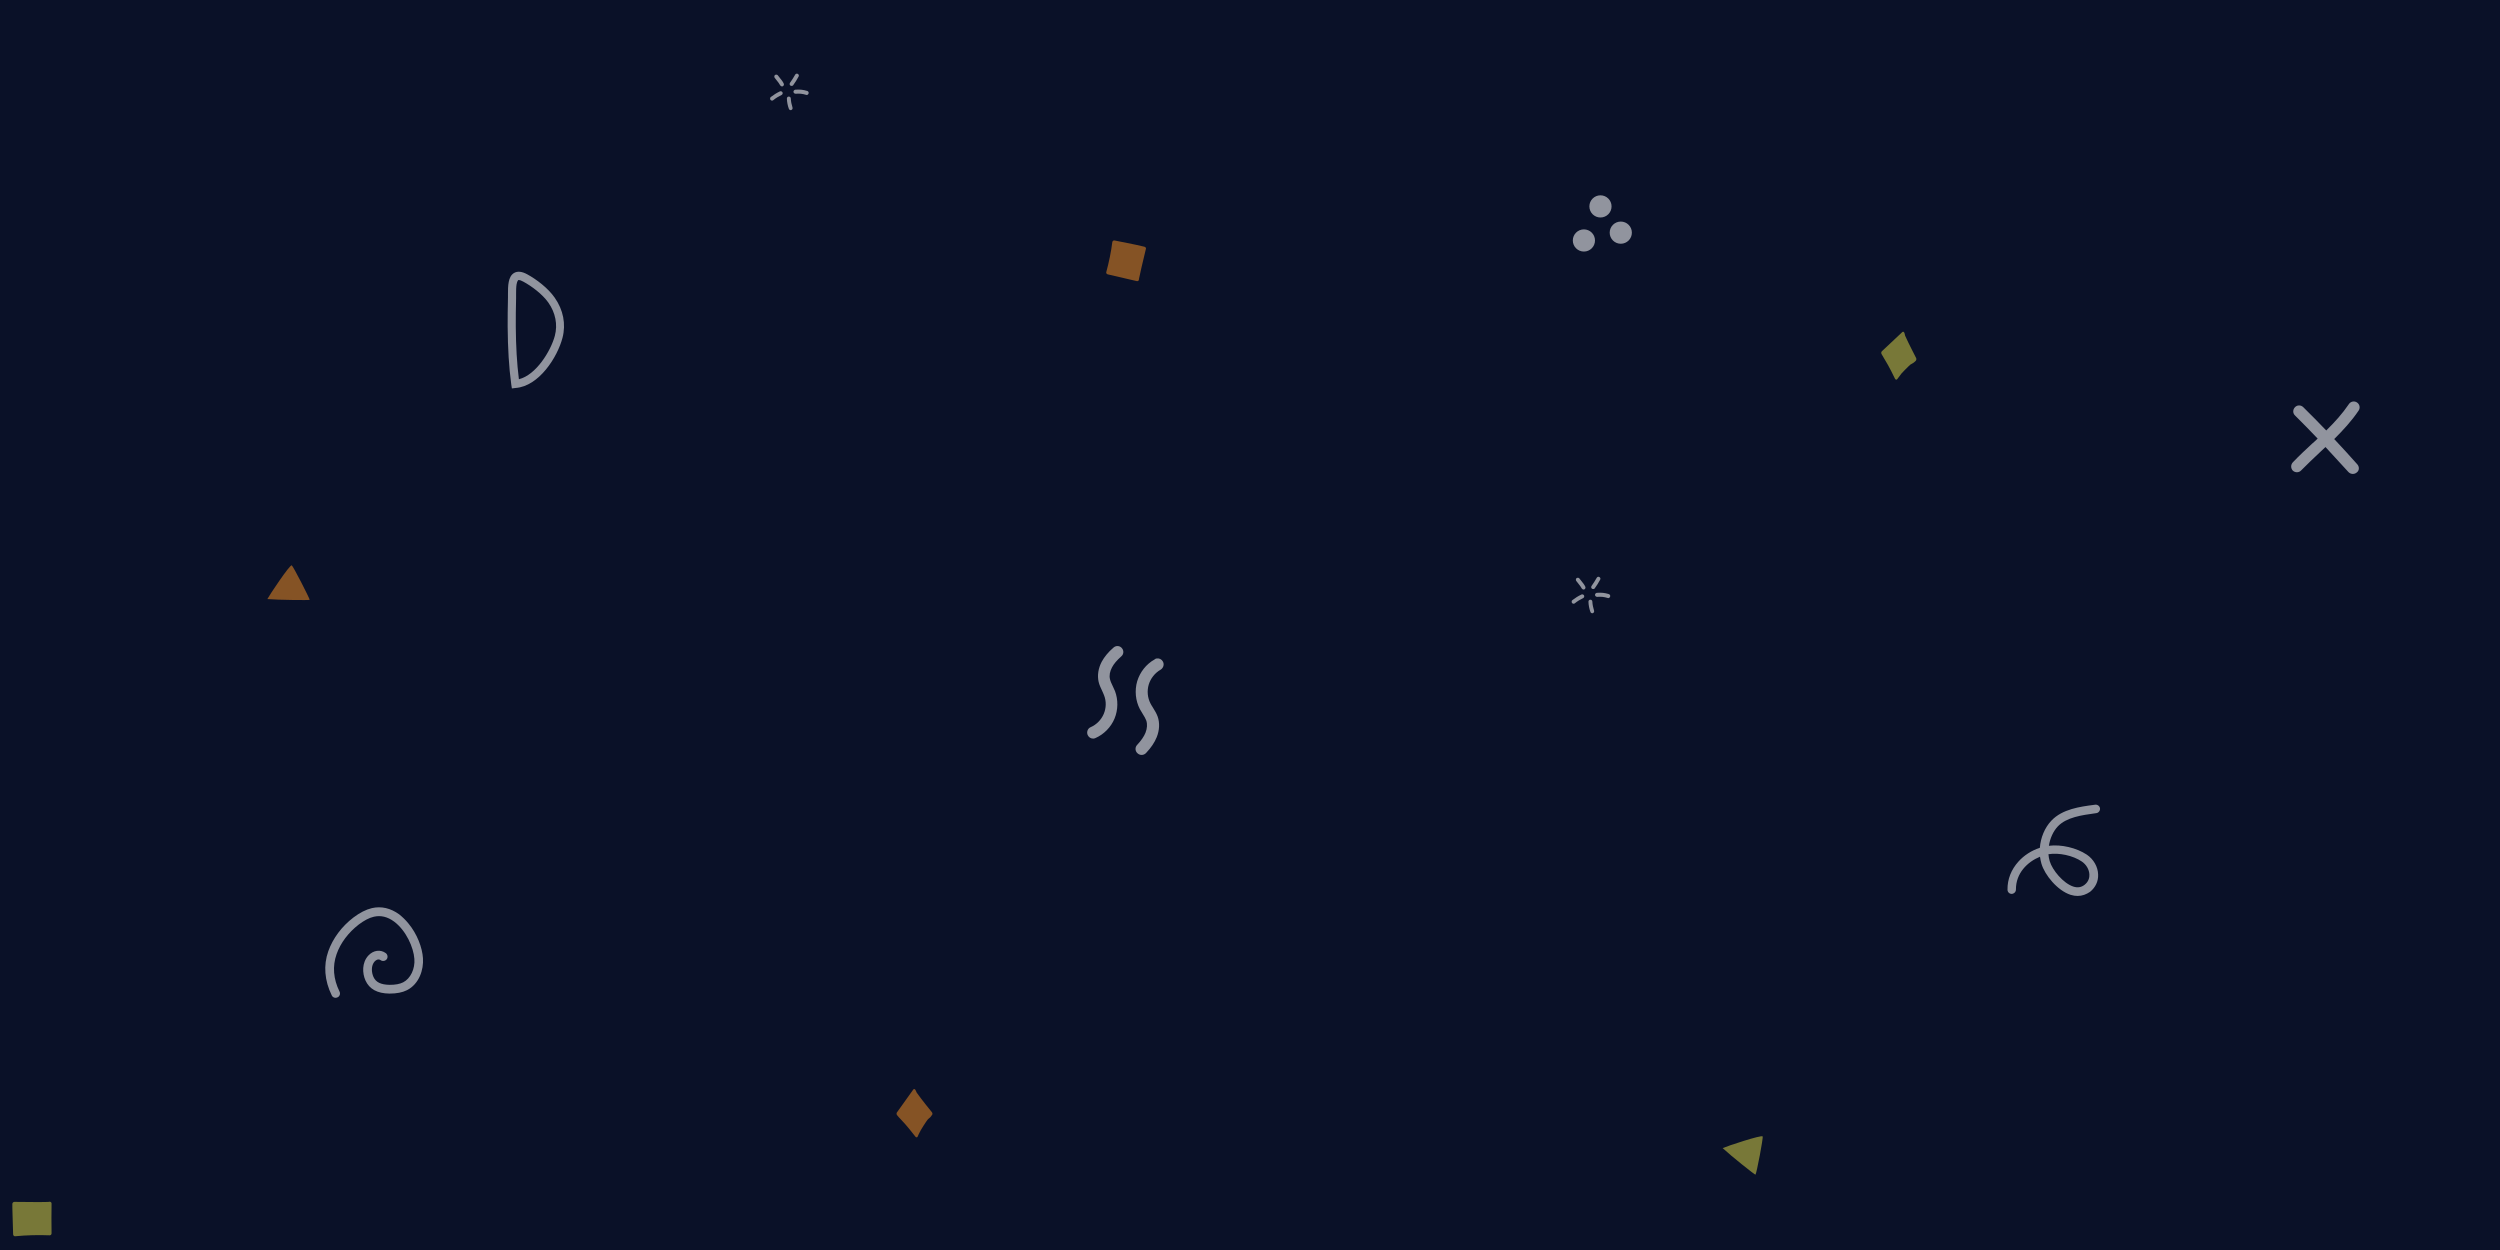
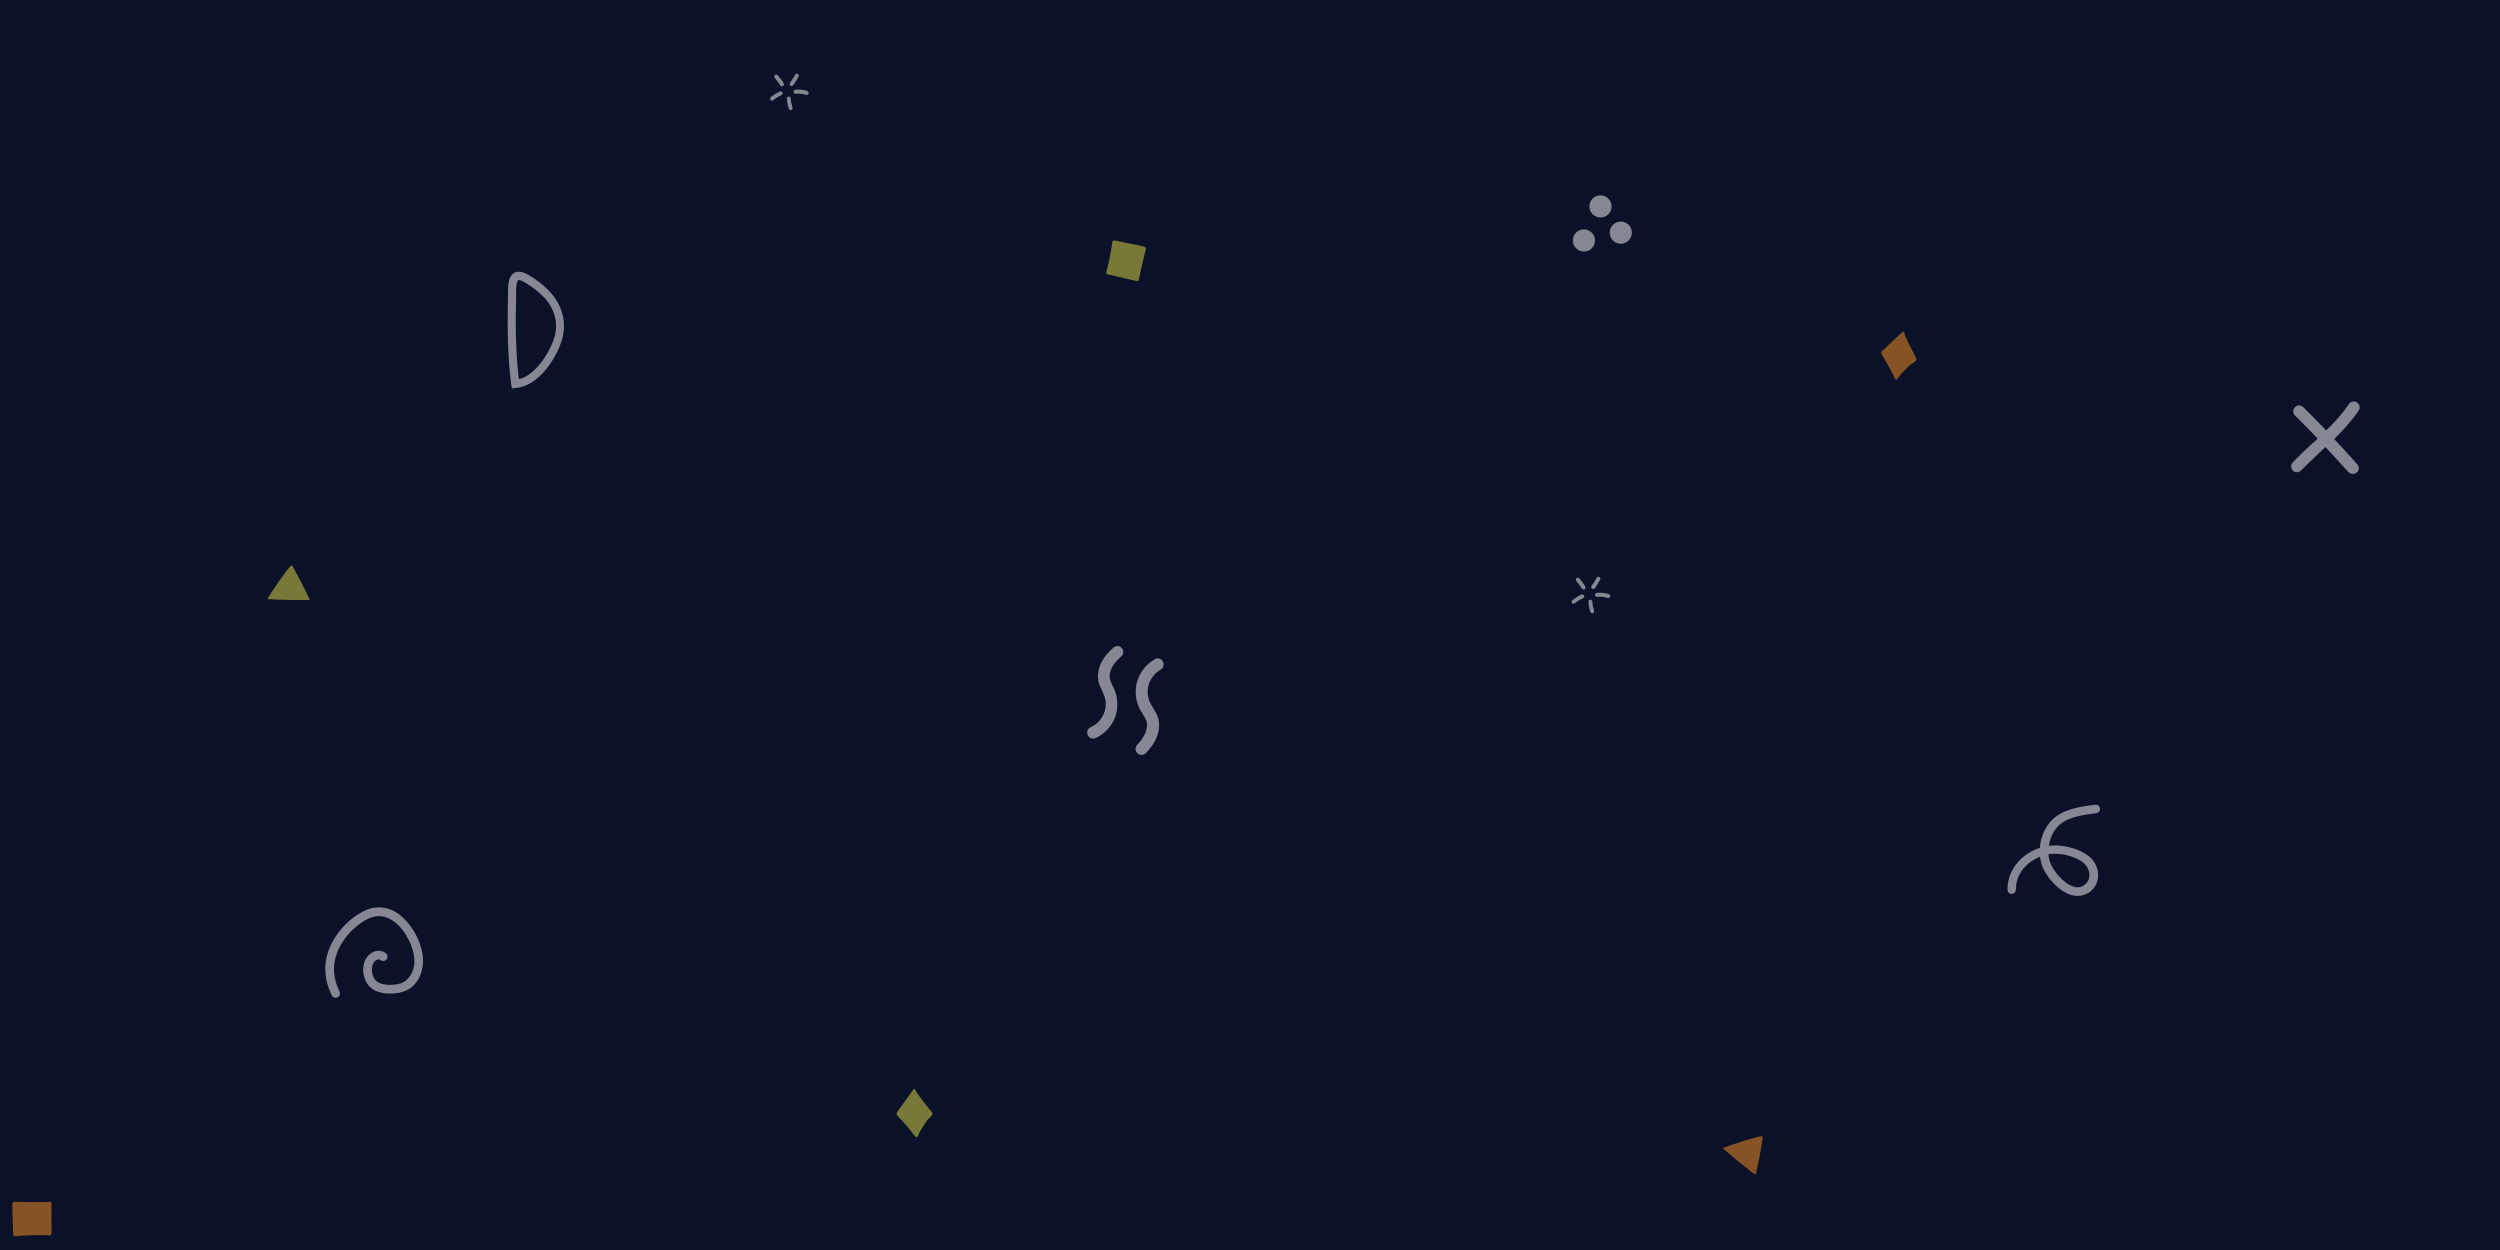
- <svg xmlns="http://www.w3.org/2000/svg" width="1422" height="711" viewBox="0 0 1600 800">
+ <svg xmlns="http://www.w3.org/2000/svg" width="704" height="352" viewBox="0 0 1600 800">
  <rect fill="#0A1128" width="1600" height="800" />
-   <path fill="#787838" d="M1102.5 734.8c2.5-1.2 24.8-8.6 25.6-7.5.5.7-3.9 23.8-4.6 24.5C1123.3 752.1 1107.5 739.5 1102.5 734.8zM1226.3 229.1c0-.1-4.9-9.4-7-14.2-.1-.3-.3-1.1-.4-1.6-.1-.4-.3-.7-.6-.9-.3-.2-.6-.1-.8.1l-13.1 12.3c0 0 0 0 0 0-.2.2-.3.5-.4.8 0 .3 0 .7.2 1 .1.1 1.4 2.5 2.1 3.6 2.4 3.7 6.5 12.1 6.5 12.2.2.3.4.5.7.6.3 0 .5-.1.7-.3 0 0 1.8-2.5 2.7-3.6 1.5-1.6 3-3.2 4.6-4.7 1.2-1.2 1.6-1.4 2.1-1.6.5-.3 1.1-.5 2.5-1.9C1226.5 230.4 1226.6 229.6 1226.3 229.1zM33 770.3C33 770.3 33 770.3 33 770.3c0-.7-.5-1.2-1.2-1.2-.1 0-.3 0-.4.1-1.6.2-14.3.1-22.2 0-.3 0-.6.1-.9.4-.2.2-.4.5-.4.9 0 .2 0 4.9.1 5.9l.4 13.6c0 .3.2.6.4.9.2.2.5.3.8.3 0 0 .1 0 .1 0 7.3-.7 14.7-.9 22-.6.3 0 .7-.1.9-.3.2-.2.4-.6.4-.9C32.9 783.3 32.9 776.2 33 770.3z" />
-   <path fill="#855325" d="M171.1 383.4c1.3-2.5 14.3-22 15.6-21.6.8.3 11.5 21.2 11.5 22.1C198.1 384.2 177.9 384 171.1 383.4zM596.4 711.8c-.1-.1-6.7-8.2-9.7-12.5-.2-.3-.5-1-.7-1.5-.2-.4-.4-.7-.7-.8-.3-.1-.6 0-.8.3L574 712c0 0 0 0 0 0-.2.2-.2.5-.2.9 0 .3.2.7.4.9.1.1 1.8 2.2 2.8 3.1 3.1 3.1 8.8 10.5 8.9 10.6.2.3.5.4.8.4.3 0 .5-.2.6-.5 0 0 1.2-2.8 2-4.1 1.1-1.9 2.3-3.7 3.5-5.5.9-1.4 1.3-1.7 1.7-2 .5-.4 1-.7 2.1-2.4C596.9 713.1 596.8 712.3 596.4 711.8zM727.5 179.9C727.5 179.9 727.5 179.9 727.5 179.9c.6.2 1.3-.2 1.4-.8 0-.1 0-.2 0-.4.2-1.4 2.8-12.6 4.5-19.5.1-.3 0-.6-.2-.8-.2-.3-.5-.4-.8-.5-.2 0-4.7-1.1-5.7-1.3l-13.4-2.7c-.3-.1-.7 0-.9.2-.2.2-.4.4-.5.6 0 0 0 .1 0 .1-.8 6.5-2.2 13.1-3.9 19.4-.1.3 0 .6.2.9.2.3.5.4.8.5C714.8 176.9 721.7 178.5 727.5 179.9zM728.5 178.1c-.1-.1-.2-.2-.4-.2C728.3 177.9 728.4 178 728.5 178.1z" />
-   <g fill-opacity="0.55" fill="#FFF">
+   <path fill="#855325" d="M1102.5 734.8c2.5-1.2 24.8-8.6 25.6-7.5.5.7-3.9 23.8-4.6 24.5C1123.3 752.1 1107.5 739.5 1102.5 734.8zM1226.3 229.1c0-.1-4.9-9.4-7-14.2-.1-.3-.3-1.1-.4-1.6-.1-.4-.3-.7-.6-.9-.3-.2-.6-.1-.8.1l-13.1 12.3c0 0 0 0 0 0-.2.2-.3.5-.4.8 0 .3 0 .7.2 1 .1.1 1.4 2.5 2.1 3.6 2.4 3.7 6.5 12.1 6.5 12.2.2.3.4.5.7.6.3 0 .5-.1.7-.3 0 0 1.8-2.5 2.7-3.6 1.5-1.6 3-3.2 4.6-4.7 1.2-1.2 1.6-1.4 2.1-1.6.5-.3 1.1-.5 2.5-1.9C1226.5 230.4 1226.6 229.6 1226.3 229.1zM33 770.3C33 770.3 33 770.3 33 770.3c0-.7-.5-1.2-1.2-1.2-.1 0-.3 0-.4.1-1.6.2-14.3.1-22.2 0-.3 0-.6.1-.9.4-.2.2-.4.5-.4.9 0 .2 0 4.9.1 5.9l.4 13.6c0 .3.2.6.4.9.2.2.5.3.8.3 0 0 .1 0 .1 0 7.3-.7 14.7-.9 22-.6.3 0 .7-.1.9-.3.2-.2.4-.6.4-.9C32.9 783.3 32.9 776.2 33 770.3z" />
+   <path fill="#787838" d="M171.1 383.4c1.3-2.5 14.3-22 15.6-21.6.8.3 11.5 21.2 11.5 22.1C198.1 384.2 177.9 384 171.1 383.4zM596.4 711.8c-.1-.1-6.7-8.2-9.7-12.5-.2-.3-.5-1-.7-1.5-.2-.4-.4-.7-.7-.8-.3-.1-.6 0-.8.3L574 712c0 0 0 0 0 0-.2.2-.2.5-.2.9 0 .3.2.7.4.9.1.1 1.8 2.2 2.8 3.1 3.1 3.1 8.8 10.5 8.9 10.6.2.3.5.4.8.4.3 0 .5-.2.6-.5 0 0 1.2-2.8 2-4.1 1.1-1.9 2.3-3.7 3.5-5.5.9-1.4 1.3-1.7 1.7-2 .5-.4 1-.7 2.1-2.4C596.9 713.1 596.8 712.3 596.4 711.8zM727.5 179.9C727.5 179.9 727.5 179.9 727.5 179.9c.6.2 1.3-.2 1.4-.8 0-.1 0-.2 0-.4.2-1.4 2.8-12.6 4.5-19.5.1-.3 0-.6-.2-.8-.2-.3-.5-.4-.8-.5-.2 0-4.7-1.1-5.7-1.3l-13.4-2.7c-.3-.1-.7 0-.9.2-.2.2-.4.4-.5.6 0 0 0 .1 0 .1-.8 6.5-2.2 13.1-3.9 19.4-.1.3 0 .6.2.9.2.3.5.4.8.5C714.8 176.9 721.7 178.5 727.5 179.9zM728.5 178.1c-.1-.1-.2-.2-.4-.2C728.3 177.9 728.4 178 728.5 178.1z" />
+   <g fill-opacity="0.5" fill="#FFF">
    <path d="M699.6 472.7c-1.5 0-2.8-.8-3.5-2.3-.8-1.9 0-4.2 1.9-5 3.7-1.6 6.8-4.7 8.4-8.5 1.6-3.8 1.7-8.1.2-11.9-.3-.9-.8-1.8-1.2-2.8-.8-1.7-1.8-3.7-2.3-5.9-.9-4.1-.2-8.6 2-12.8 1.7-3.1 4.1-6.1 7.6-9.1 1.6-1.4 4-1.2 5.3.4 1.4 1.6 1.2 4-.4 5.3-2.8 2.5-4.7 4.7-5.9 7-1.4 2.6-1.9 5.3-1.3 7.6.3 1.4 1 2.8 1.7 4.3.5 1.1 1 2.2 1.5 3.3 2.1 5.6 2 12-.3 17.6-2.3 5.5-6.8 10.1-12.3 12.5C700.6 472.6 700.1 472.7 699.6 472.7zM740.4 421.4c1.5-.2 3 .5 3.8 1.9 1.1 1.8.4 4.2-1.4 5.3-3.7 2.1-6.4 5.6-7.6 9.5-1.2 4-.8 8.4 1.1 12.1.4.9 1 1.7 1.6 2.7 1 1.7 2.2 3.5 3 5.7 1.4 4 1.2 8.7-.6 13.2-1.4 3.4-3.5 6.6-6.8 10.1-1.5 1.6-3.9 1.7-5.5.2-1.6-1.4-1.7-3.9-.2-5.4 2.6-2.8 4.3-5.3 5.3-7.7 1.1-2.8 1.3-5.6.5-7.9-.5-1.3-1.3-2.7-2.2-4.1-.6-1-1.3-2.1-1.9-3.2-2.8-5.4-3.4-11.9-1.7-17.8 1.8-5.9 5.8-11 11.2-14C739.4 421.6 739.9 421.4 740.4 421.4zM261.3 590.9c5.7 6.8 9 15.7 9.4 22.4.5 7.3-2.4 16.4-10.2 20.4-3 1.5-6.7 2.2-11.2 2.2-7.9-.1-12.9-2.9-15.4-8.4-2.1-4.7-2.3-11.4 1.8-15.9 3.2-3.5 7.8-4.1 11.2-1.6 1.2.9 1.5 2.7.6 3.9-.9 1.2-2.7 1.5-3.9.6-1.8-1.3-3.6.6-3.8.8-2.4 2.6-2.1 7-.8 9.9 1.5 3.4 4.7 5 10.4 5.1 3.6 0 6.4-.5 8.6-1.6 4.7-2.4 7.7-8.6 7.2-15-.5-7.3-5.3-18.2-13-23.9-4.2-3.1-8.5-4.1-12.9-3.1-3.1.7-6.2 2.4-9.7 5-6.6 5.1-11.7 11.8-14.2 19-2.7 7.7-2.1 15.8 1.9 23.9.7 1.4.1 3.1-1.3 3.7-1.4.7-3.1.1-3.7-1.3-4.6-9.4-5.4-19.2-2.2-28.2 2.9-8.2 8.6-15.9 16.1-21.6 4.1-3.1 8-5.1 11.8-6 6-1.4 12 0 17.5 4C257.6 586.9 259.6 588.8 261.3 590.9z" />
    <circle cx="1013.7" cy="153.9" r="7.1" />
    <circle cx="1024.3" cy="132.1" r="7.1" />
    <circle cx="1037.3" cy="148.9" r="7.1" />
    <path d="M1508.7 297.2c-4.8-5.4-9.7-10.8-14.8-16.2 5.6-5.6 11.1-11.5 15.6-18.2 1.2-1.7.7-4.1-1-5.2-1.7-1.2-4.1-.7-5.2 1-4.2 6.2-9.1 11.6-14.5 16.9-4.8-5-9.7-10-14.7-14.9-1.5-1.5-3.9-1.5-5.3 0-1.5 1.5-1.5 3.9 0 5.3 4.9 4.8 9.7 9.8 14.5 14.8-1.1 1.1-2.3 2.2-3.5 3.2-4.1 3.8-8.4 7.8-12.4 12-1.4 1.5-1.4 3.8 0 5.3 0 0 0 0 0 0 1.5 1.4 3.9 1.4 5.3-.1 3.9-4 8.1-7.9 12.1-11.7 1.2-1.1 2.3-2.2 3.5-3.3 4.9 5.3 9.8 10.6 14.6 15.9.1.1.1.1.2.2 1.4 1.4 3.7 1.5 5.2.2C1510 301.2 1510.1 298.8 1508.7 297.2zM327.6 248.6l-.4-2.6c-1.5-11.1-2.2-23.2-2.3-37 0-5.5 0-11.5.2-18.5 0-.7 0-1.5 0-2.3 0-5 0-11.2 3.9-13.5 2.2-1.3 5.1-1 8.5.9 5.7 3.1 13.2 8.7 17.5 14.9 5.5 7.8 7.3 16.9 5 25.7-3.2 12.3-15 31-30 32.1L327.6 248.6zM332.1 179.2c-.2 0-.3 0-.4.1-.1.1-.7.5-1.1 2.7-.3 1.9-.3 4.2-.3 6.3 0 .8 0 1.7 0 2.4-.2 6.9-.2 12.8-.2 18.3.1 12.5.7 23.5 2 33.7 11-2.7 20.4-18.1 23-27.8 1.9-7.2.4-14.8-4.2-21.3l0 0C347 188.1 340 183 335 180.3 333.6 179.5 332.6 179.2 332.1 179.2zM516.3 60.8c-.1 0-.2 0-.4-.1-2.4-.7-4-.9-6.7-.7-.7 0-1.3-.5-1.4-1.2 0-.7.5-1.3 1.2-1.4 3.1-.2 4.9 0 7.6.8.7.2 1.1.9.9 1.6C517.3 60.4 516.8 60.8 516.3 60.8zM506.1 70.5c-.5 0-1-.3-1.2-.8-.8-2.1-1.2-4.3-1.3-6.6 0-.7.5-1.3 1.2-1.3.7 0 1.3.5 1.3 1.2.1 2 .5 3.9 1.1 5.8.2.7-.1 1.4-.8 1.6C506.4 70.5 506.2 70.5 506.1 70.5zM494.1 64.4c-.4 0-.8-.2-1-.5-.4-.6-.3-1.4.2-1.8 1.8-1.4 3.7-2.6 5.8-3.6.6-.3 1.4 0 1.7.6.3.6 0 1.4-.6 1.7-1.9.9-3.7 2-5.3 3.3C494.7 64.3 494.4 64.4 494.1 64.4zM500.5 55.3c-.5 0-.9-.3-1.2-.7-.5-1-1.2-1.9-2.4-3.4-.3-.4-.7-.9-1.1-1.4-.4-.6-.3-1.4.2-1.8.6-.4 1.4-.3 1.8.2.4.5.8 1 1.1 1.4 1.3 1.6 2.1 2.6 2.7 3.9.3.6 0 1.4-.6 1.7C500.9 55.3 500.7 55.3 500.5 55.3zM506.7 55c-.3 0-.5-.1-.8-.2-.6-.4-.7-1.2-.3-1.8 1.2-1.7 2.3-3.4 3.3-5.2.3-.6 1.1-.9 1.7-.5.6.3.9 1.1.5 1.7-1 1.9-2.2 3.8-3.5 5.6C507.4 54.8 507.1 55 506.7 55zM1029.3 382.8c-.1 0-.2 0-.4-.1-2.4-.7-4-.9-6.7-.7-.7 0-1.3-.5-1.4-1.2 0-.7.5-1.3 1.2-1.4 3.1-.2 4.9 0 7.6.8.7.2 1.1.9.9 1.6C1030.3 382.4 1029.8 382.8 1029.3 382.8zM1019.1 392.5c-.5 0-1-.3-1.2-.8-.8-2.1-1.2-4.3-1.3-6.6 0-.7.5-1.3 1.2-1.3.7 0 1.3.5 1.3 1.2.1 2 .5 3.9 1.1 5.8.2.7-.1 1.4-.8 1.6C1019.4 392.5 1019.2 392.5 1019.1 392.5zM1007.1 386.4c-.4 0-.8-.2-1-.5-.4-.6-.3-1.4.2-1.8 1.8-1.4 3.7-2.6 5.8-3.6.6-.3 1.4 0 1.7.6.3.6 0 1.4-.6 1.7-1.9.9-3.7 2-5.3 3.3C1007.7 386.3 1007.4 386.4 1007.1 386.4zM1013.5 377.3c-.5 0-.9-.3-1.2-.7-.5-1-1.2-1.9-2.4-3.4-.3-.4-.7-.9-1.1-1.4-.4-.6-.3-1.4.2-1.8.6-.4 1.4-.3 1.8.2.4.5.8 1 1.1 1.4 1.3 1.6 2.1 2.6 2.7 3.9.3.6 0 1.4-.6 1.7C1013.9 377.3 1013.7 377.3 1013.5 377.3zM1019.7 377c-.3 0-.5-.1-.8-.2-.6-.4-.7-1.2-.3-1.8 1.2-1.7 2.3-3.4 3.3-5.2.3-.6 1.1-.9 1.7-.5.6.3.9 1.1.5 1.7-1 1.9-2.2 3.8-3.5 5.6C1020.4 376.8 1020.1 377 1019.7 377zM1329.7 573.4c-1.4 0-2.9-.2-4.5-.7-8.4-2.7-16.6-12.7-18.7-20-.4-1.4-.7-2.9-.9-4.4-8.1 3.3-15.5 10.6-15.4 21 0 1.5-1.2 2.7-2.7 2.8 0 0 0 0 0 0-1.5 0-2.7-1.2-2.7-2.7-.1-6.7 2.4-12.9 7-18 3.6-4 8.4-7.1 13.7-8.8.5-6.5 3.1-12.9 7.4-17.4 7-7.4 18.2-8.9 27.3-10.1l.7-.1c1.5-.2 2.9.9 3.1 2.3.2 1.5-.9 2.9-2.3 3.1l-.7.1c-8.6 1.2-18.4 2.5-24 8.4-3 3.2-5 7.7-5.7 12.4 7.9-1 17.7 1.3 24.3 5.7 4.3 2.9 7.1 7.8 7.2 12.7.2 4.3-1.7 8.3-5.2 11.1C1335.2 572.4 1332.6 573.4 1329.7 573.4zM1311 546.7c.1 1.5.4 3 .8 4.4 1.7 5.8 8.7 14.2 15.1 16.3 2.8.9 5.1.5 7.2-1.1 2.7-2.1 3.2-4.8 3.1-6.6-.1-3.2-2-6.4-4.8-8.3C1326.7 547.5 1317.7 545.6 1311 546.7z" />
  </g>
</svg>
